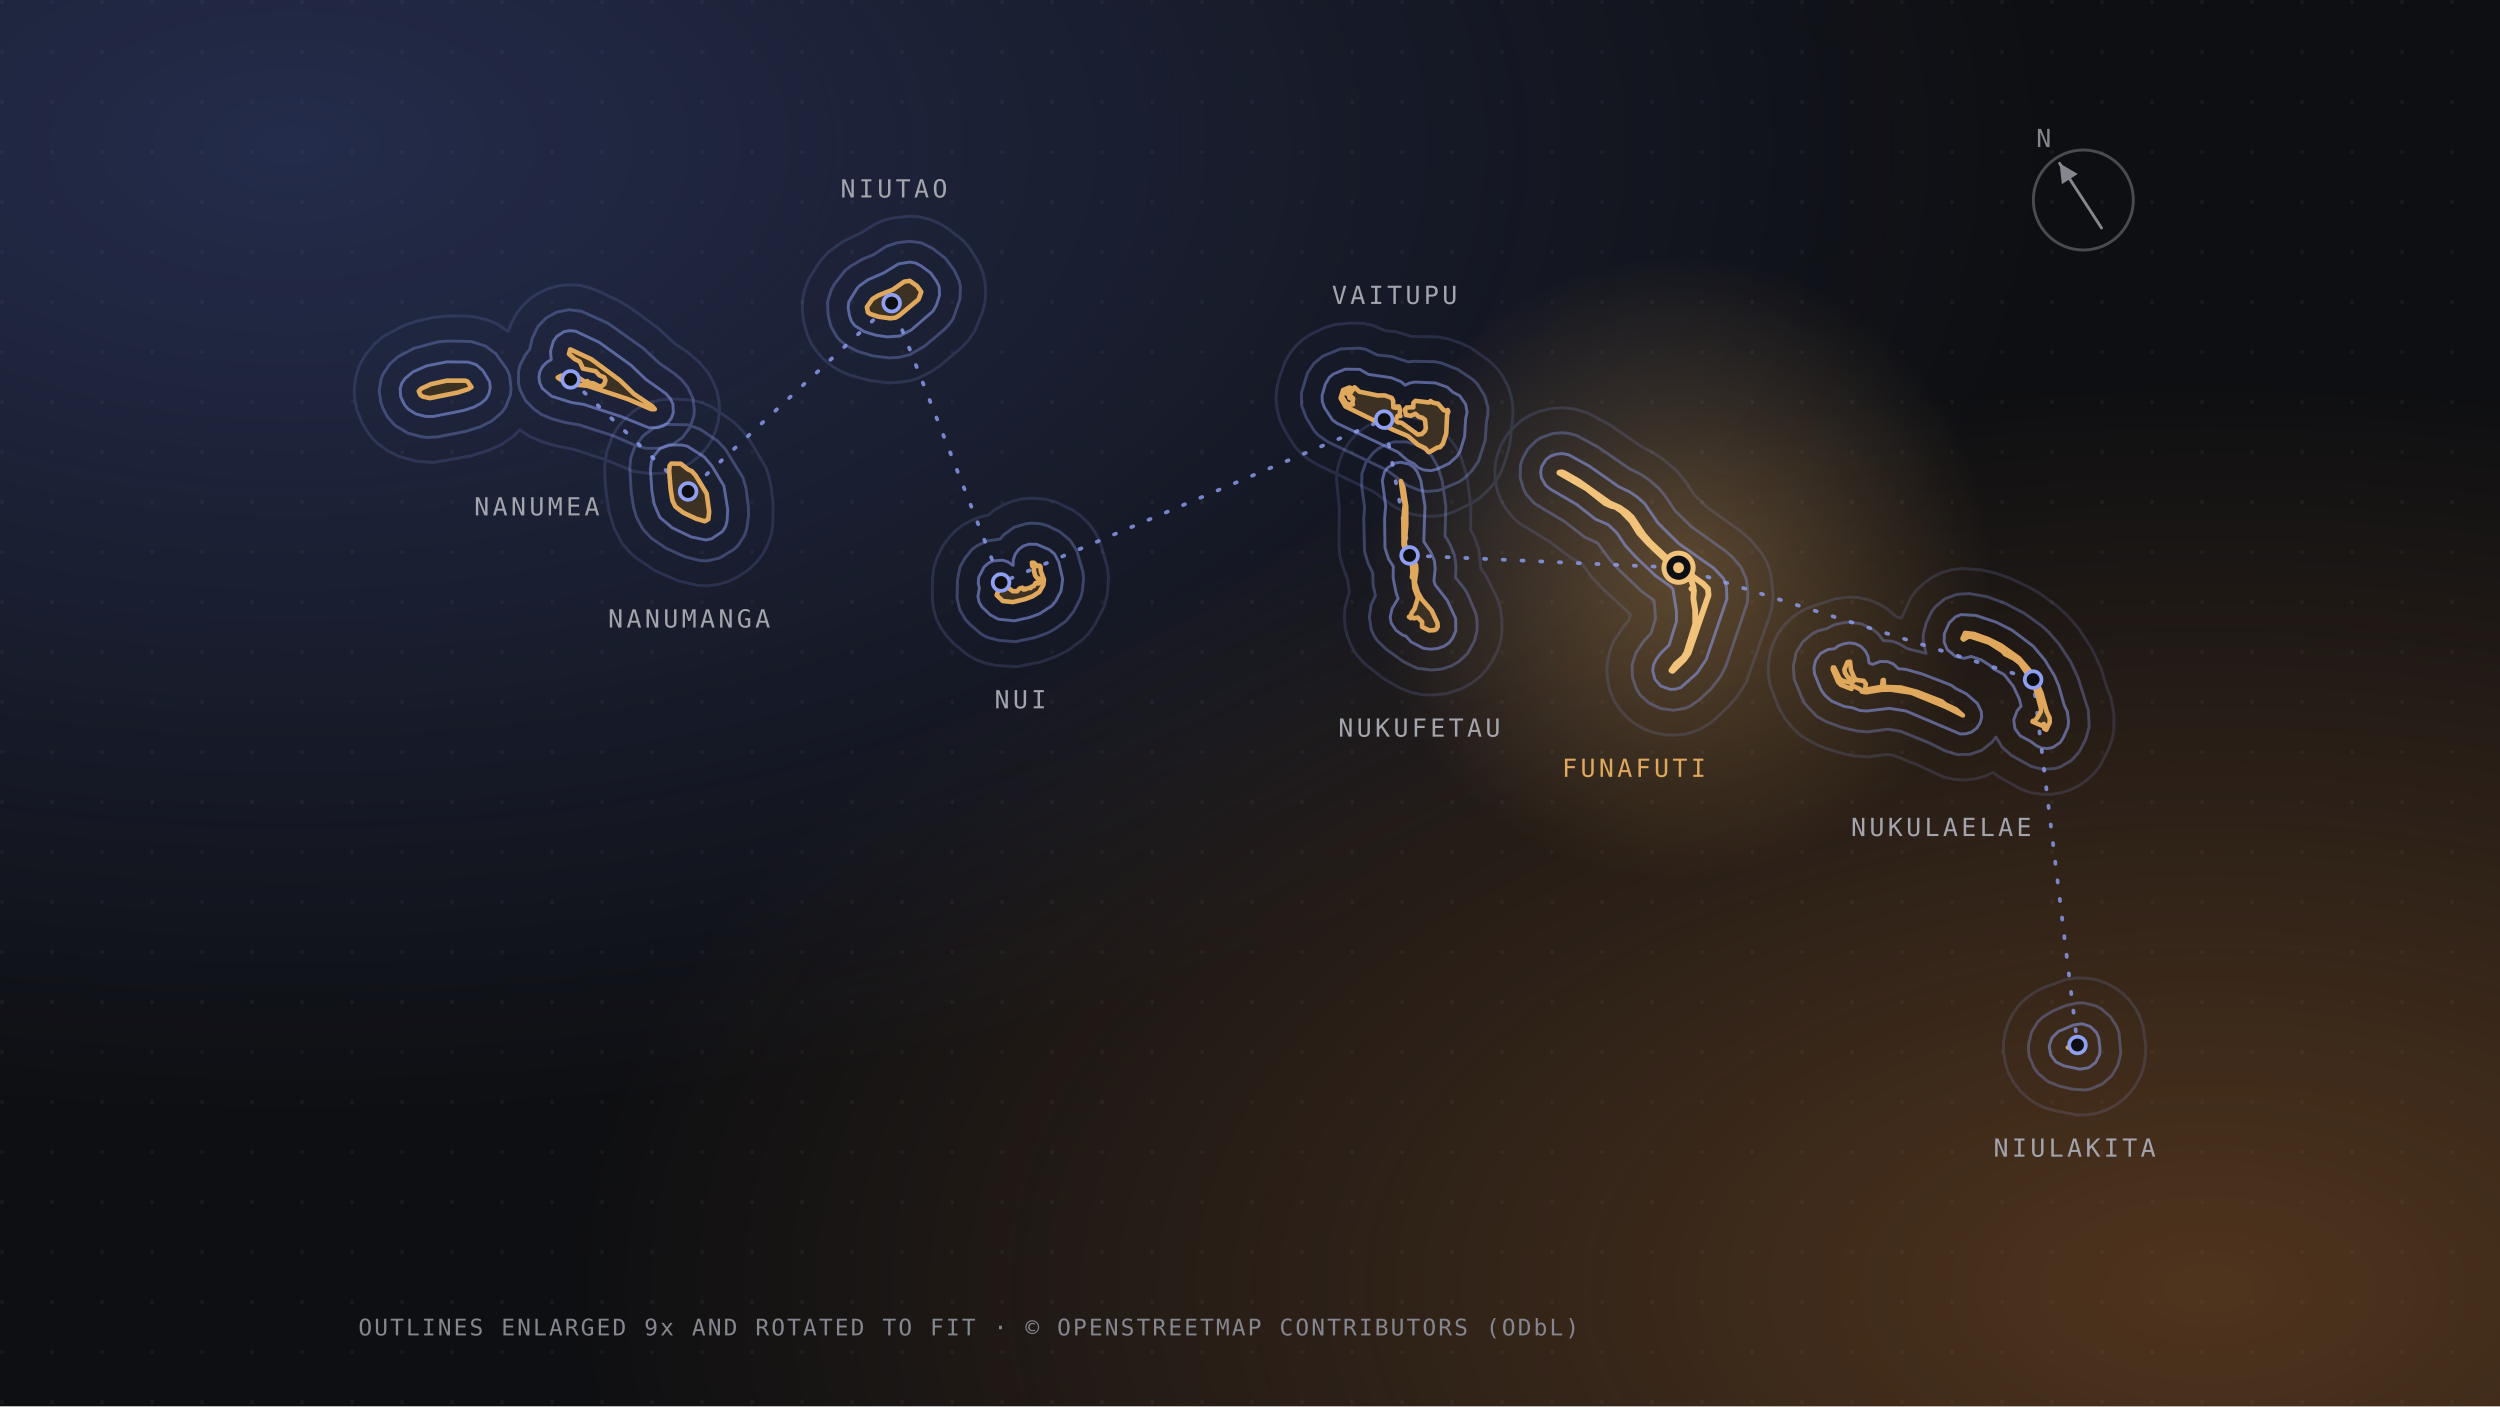
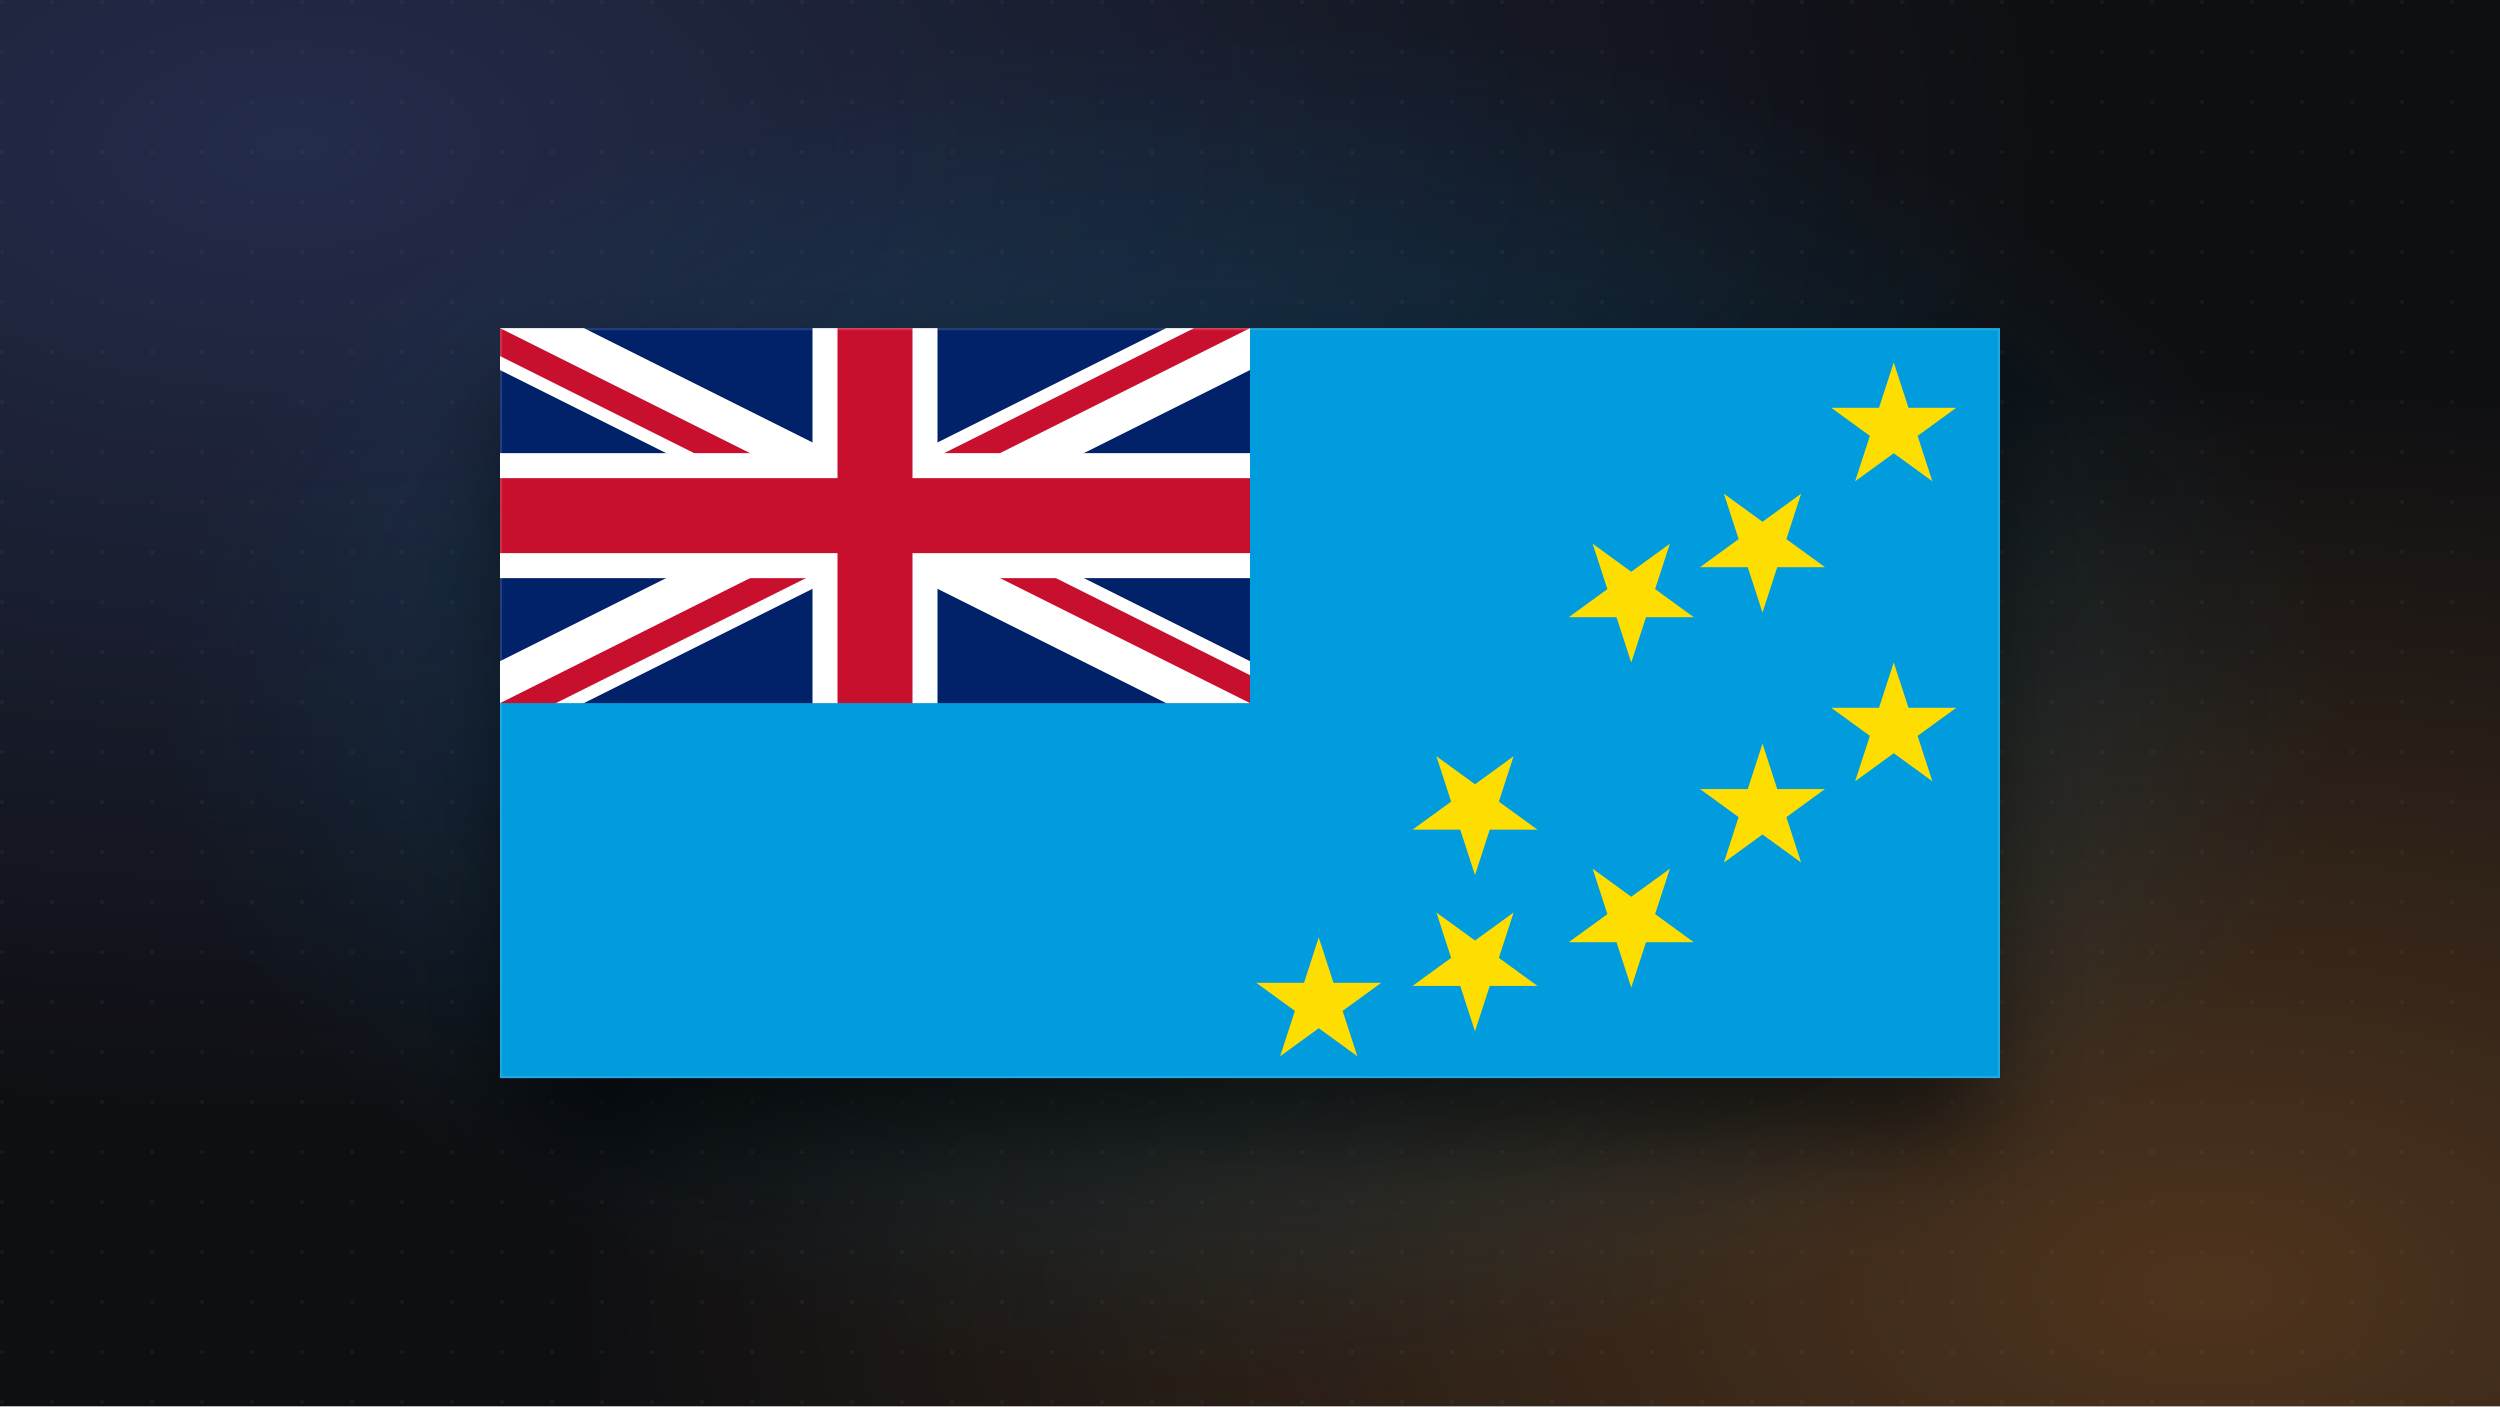
- <svg xmlns="http://www.w3.org/2000/svg" viewBox="0 0 1200 675" width="1200" height="675" role="img" aria-label="The nine islands of Tuvalu as amber outlines in a diagonal chain, each ringed by blue contour lines and strung together by a dotted line, with Funafuti, the capital, picked out in brighter amber">
+ <svg xmlns="http://www.w3.org/2000/svg" xmlns:xlink="http://www.w3.org/1999/xlink" viewBox="0 0 1200 675" width="1200" height="675" role="img" aria-label="The flag of Tuvalu: a light blue field with the Union Jack in the upper left corner and nine yellow stars on the right, one for each island">
  <defs>
    <radialGradient id="tvGlowA" cx="12%" cy="10%" r="70%">
      <stop offset="0%" stop-color="#4a5fb0" stop-opacity="0.36" />
      <stop offset="100%" stop-color="#4a5fb0" stop-opacity="0" />
    </radialGradient>
    <radialGradient id="tvGlowB" cx="88%" cy="92%" r="65%">
      <stop offset="0%" stop-color="#b06c2e" stop-opacity="0.40" />
      <stop offset="100%" stop-color="#b06c2e" stop-opacity="0" />
    </radialGradient>
-     <radialGradient id="tvHub">
-       <stop offset="0%" stop-color="#e0a85c" stop-opacity="0.34" />
-       <stop offset="100%" stop-color="#e0a85c" stop-opacity="0" />
+     <radialGradient id="tvFlagGlow">
+       <stop offset="0%" stop-color="#009cde" stop-opacity="0.26" />
+       <stop offset="100%" stop-color="#009cde" stop-opacity="0" />
    </radialGradient>
    <pattern id="tvDots" width="24" height="24" patternUnits="userSpaceOnUse">
      <circle cx="1" cy="1" r="1" fill="#f4f4f6" opacity="0.05" />
    </pattern>
+     <filter id="tvShadow" x="-20%" y="-35%" width="140%" height="170%">
+       <feGaussianBlur stdDeviation="24" />
+     </filter>
+     <path id="tvStarUp" d="m0-5.257 3.09 9.511L-5-1.625H5l-8.09 5.878z" />
+     <path id="tvStarDown" d="m0 5.257-3.09-9.511L5 1.625H-5l8.09-5.878z" />
+     <clipPath id="tvFlagClip">
+       <path d="m0 0h120v60H0z" />
+     </clipPath>
+     <clipPath id="tvCantonClip">
+       <path d="m0 0v15h62v16zm0 30v1h30V0h30z" />
+     </clipPath>
  </defs>
  <rect width="1200" height="675" fill="#0e0f12" />
  <rect width="1200" height="675" fill="url(#tvDots)" />
  <rect width="1200" height="675" fill="url(#tvGlowA)" />
  <rect width="1200" height="675" fill="url(#tvGlowB)" />
-   <circle cx="805.7" cy="272.5" r="150" fill="url(#tvHub)" />
-   <path d="M273.9 182.1L330.3 235.9L428.0 145.5L480.5 279.6L664.4 201.4L676.6 266.6L805.7 272.5L975.9 326.2L997.2 501.6" fill="none" stroke="#8fa0f4" stroke-width="1.8" stroke-linecap="round" stroke-linejoin="round" stroke-dasharray="1 8" opacity="0.8" />
-   <g fill="none" stroke="#8fa0f4" stroke-width="1.4" stroke-linejoin="round" opacity="0.55">
-     <path d="M264.6 172.6L262.2 174.1L260.3 176.1L259.1 178.5L258.7 181.2L259.1 183.9L260.3 186.4L264.8 190.2L274.3 193.2L280.1 194.1L298.0 199.9L311.4 205.3L315.7 205.3L318.3 204.5L320.6 202.9L322.3 200.6L323.2 198.0L323.0 193.9L321.8 191.4L319.7 189.0L310.0 182.1L302.9 175.3L287.6 164.3L276.3 159.0L273.5 158.7L270.7 159.2L267.2 161.5L265.6 163.8L264.2 168.7ZM231.8 177.9L228.5 175.0L224.6 173.8L214.5 173.7L204.8 175.6L198.2 178.5L194.4 181.7L192.9 183.9L192.1 186.4L192.3 190.4L194.3 194.5L196.0 196.4L199.6 198.7L204.4 199.9L208.0 199.9L222.6 197.0L227.5 195.4L231.0 193.5L233.3 191.5L234.7 189.0L235.3 186.1L235.0 183.2Z" fill-rule="evenodd" />
-     <path d="M341.6 258.6L346.8 255.1L348.3 252.7L349.0 250.0L349.3 244.5L347.5 233.3L341.6 223.5L338.0 219.3L329.8 214.1L326.9 213.6L320.9 213.6L316.9 215.2L313.4 219.4L312.6 221.8L312.2 225.5L312.9 235.6L314.0 241.9L316.7 248.3L322.6 253.3L331.7 257.7L338.8 259.2Z" fill-rule="evenodd" />
-     <path d="M424.2 131.0L416.6 134.3L412.5 137.2L411.4 138.4L407.4 144.9L407.1 147.8L407.8 151.7L408.7 154.2L410.3 156.3L414.9 159.2L420.4 160.9L426.0 161.7L431.9 161.3L437.5 158.3L447.8 149.4L449.4 146.6L451.0 141.7L450.8 137.6L449.6 135.1L446.7 131.0L441.8 127.4L439.3 126.2L436.6 125.8L431.2 126.7Z" fill-rule="evenodd" />
-     <path d="M486.3 271.4L483.8 269.7L481.3 268.9L476.8 269.2L474.4 270.3L472.3 272.2L469.7 277.3L469.6 280.2L470.1 282.2L469.4 286.4L470.0 289.0L471.3 291.3L475.3 295.1L479.1 297.2L486.8 298.0L494.1 296.4L499.0 294.6L505.0 290.7L506.7 288.6L509.3 283.7L510.1 278.0L508.2 269.8L506.2 265.9L503.6 263.8L497.7 261.3L493.9 261.2L491.2 262.1L489.0 263.7L487.3 266.0L486.4 268.6Z" fill-rule="evenodd" />
-     <path d="M652.7 177.3L645.7 177.2L640.1 179.5L638.1 181.1L636.1 184.5L634.6 189.9L634.7 192.8L635.7 195.6L639.6 201.6L641.8 203.2L671.0 217.0L675.6 221.0L678.6 222.5L680.8 224.5L683.5 225.6L687.0 225.9L689.7 225.2L695.5 222.5L699.2 219.2L700.7 217.0L703.0 209.6L703.5 201.0L704.2 197.9L703.5 194.0L700.6 189.9L697.4 188.3L694.8 185.9L689.0 183.8L679.1 183.4L676.5 183.9L674.5 184.9L672.5 183.2L667.8 181.3L656.8 179.7Z" fill-rule="evenodd" />
-     <path d="M668.7 277.4L670.1 284.4L671.1 287.3L668.2 292.1L667.3 296.2L667.7 298.9L670.0 302.5L673.2 304.8L674.9 305.4L677.3 308.1L683.3 311.2L686.5 311.6L690.0 311.3L693.3 310.1L695.6 308.5L697.2 306.4L698.8 302.8L698.7 296.9L694.7 288.2L688.9 280.8L688.3 278.8L688.9 272.9L688.5 269.1L686.8 265.1L683.4 259.9L684.0 243.0L682.0 230.7L680.3 226.5L678.6 224.3L676.3 222.7L672.3 221.9L669.6 222.3L666.1 224.5L664.5 226.7L663.5 230.6L665.1 242.8L664.6 249.2L664.8 263.0L666.5 268.3L668.8 271.9Z" fill-rule="evenodd" />
-     <path d="M771.9 251.8L776.1 255.8L780.1 261.8L785.2 267.4L794.6 276.3L802.2 281.8L803.0 282.8L804.7 293.6L804.7 298.3L801.2 309.6L797.1 313.6L794.9 316.6L793.7 319.1L793.3 322.0L794.4 326.1L797.2 329.3L801.7 330.9L804.3 330.8L806.8 330.0L814.6 323.1L819.0 316.5L828.9 287.5L828.7 281.8L827.3 277.7L822.7 272.8L805.7 260.8L795.9 251.1L789.5 241.8L785.9 238.6L782.2 236.1L777.0 233.6L762.8 223.7L753.0 218.3L749.8 217.7L747.0 218.0L744.4 218.9L742.2 220.5L740.0 223.9L739.5 226.6L739.9 229.4L741.9 232.9L744.0 234.7L756.6 242.0L765.8 249.2Z" fill-rule="evenodd" />
-     <path d="M946.2 315.1L950.9 316.7L955.2 319.4L956.9 321.1L962.0 323.8L966.4 329.4L969.3 335.6L970.1 339.0L968.2 341.2L966.6 345.6L967.2 349.8L969.7 353.2L974.6 355.8L977.6 358.0L980.1 359.1L982.9 359.3L985.5 358.7L988.9 356.4L990.4 354.1L992.6 349.1L992.9 346.2L992.3 341.6L990.8 338.4L988.2 329.2L986.1 324.3L981.6 316.9L976.0 310.2L965.8 302.5L958.3 298.7L948.4 295.4L941.3 295.0L938.6 296.1L935.6 299.0L933.3 304.2L933.2 308.2L934.7 311.8L938.5 315.0L942.8 316.0ZM880.6 311.4L877.6 311.7L873.9 313.6L871.5 317.0L870.7 320.6L871.0 323.5L874.0 330.9L875.9 333.7L879.1 336.5L885.3 339.1L889.1 339.7L892.6 341.0L896.0 341.3L906.9 340.0L914.9 341.3L940.9 352.3L943.8 352.2L946.5 351.3L948.8 349.5L950.4 347.1L951.2 344.3L951.0 341.5L949.1 337.6L943.8 333.0L938.8 330.5L936.6 328.9L922.6 323.5L914.8 321.3L911.3 321.0L908.8 318.7L906.1 317.6L902.6 317.5L898.8 318.9L897.1 318.2L896.7 315.1L895.4 312.5L893.3 310.3L890.7 309.0L887.8 308.6L885.1 309.0L882.4 310.0Z" fill-rule="evenodd" />
-     <path d="M1008.0 503.4L1007.4 498.2L1006.3 495.6L1003.3 492.7L999.4 491.4L995.3 492.0L988.0 495.1L985.0 498.1L983.6 502.1L984.3 506.3L986.8 509.7L990.6 511.6L998.4 513.2L1002.6 512.5L1005.9 510.0L1007.8 506.2Z" fill-rule="evenodd" />
+   <ellipse cx="600" cy="337" rx="520" ry="330" fill="url(#tvFlagGlow)" />
+   <rect x="246" y="186" width="708" height="360" fill="#000" opacity="0.6" filter="url(#tvShadow)" />
+   <g transform="translate(240 157.5) scale(6)" fill="#fedd00">
+     <path fill="#012169" d="m0 0h120v60H0z" />
+     <g clip-path="url(#tvFlagClip)" fill="none" stroke="#c8102e" stroke-width="6">
+       <path stroke="#fff" d="m0 0 60 30M0 30 60 0" />
+       <path stroke-width="4" clip-path="url(#tvCantonClip)" d="m0 0 60 30M0 30 60 0" />
+       <path stroke="#fff" stroke-width="10" d="m30 0v31M0 15h62" />
+       <path d="m30 0v31M0 15h62" />
+     </g>
+     <path fill="#009cde" d="m60 0h60v60H0V30h60z" />
+     <use xlink:href="#tvStarUp" x="65.5" y="54" />
+     <use xlink:href="#tvStarDown" x="78" y="38.5" />
+     <use xlink:href="#tvStarDown" x="78" y="51" />
+     <use xlink:href="#tvStarDown" x="90.5" y="21.5" />
+     <use xlink:href="#tvStarDown" x="90.5" y="47.5" />
+     <use xlink:href="#tvStarDown" x="101" y="17.5" />
+     <use xlink:href="#tvStarUp" x="101" y="38.5" />
+     <use xlink:href="#tvStarUp" x="111.5" y="8" />
+     <use xlink:href="#tvStarUp" x="111.5" y="32" />
  </g>
-   <g fill="none" stroke="#8fa0f4" stroke-width="1.4" stroke-linejoin="round" opacity="0.32">
-     <path d="M254.2 167.8L252.1 170.4L249.5 175.6L248.9 178.4L248.9 184.2L249.6 187.0L252.2 192.2L256.2 196.3L260.0 199.0L264.8 201.0L271.3 202.8L277.9 203.9L294.4 209.2L305.0 213.8L310.0 215.2L317.3 215.2L322.8 213.4L327.6 210.0L331.1 205.3L333.0 199.8L333.3 196.9L332.6 191.2L330.1 185.9L327.1 182.2L323.7 179.3L316.4 174.3L308.8 167.2L291.9 155.2L279.1 149.4L273.2 148.7L267.3 149.8L262.1 152.6L258.1 156.9L255.5 162.3ZM243.4 177.4L237.9 169.7L233.0 166.1L226.1 163.9L214.5 163.7L210.3 164.1L198.7 167.2L190.9 171.3L187.1 174.8L183.9 179.5L182.9 182.1L182.0 187.7L182.8 193.2L183.8 195.9L185.9 200.0L189.5 204.1L195.8 207.9L202.2 209.6L204.8 210.0L209.9 209.7L223.4 207.1L230.7 204.8L236.2 202.0L240.9 197.9L242.7 195.4L245.0 189.6L245.3 186.5L244.6 180.3Z" fill-rule="evenodd" />
-     <path d="M344.5 211.7L336.0 206.0L330.2 203.9L319.5 203.7L313.7 205.5L308.8 209.1L304.6 214.7L302.8 219.7L302.3 224.7L303.0 236.4L304.1 243.5L305.6 248.5L308.5 253.9L312.7 258.4L319.8 263.2L328.9 267.3L336.1 269.1L339.3 269.2L345.3 267.9L352.3 263.7L354.4 261.7L357.5 256.7L358.4 253.9L359.3 247.5L359.2 243.2L358.1 234.4L356.6 229.3L348.1 215.5Z" fill-rule="evenodd" />
-     <path d="M419.4 122.2L414.3 124.3L408.4 127.7L405.6 129.9L400.5 136.4L399.0 139.1L397.2 145.1L397.5 151.4L398.8 156.5L401.5 161.4L403.3 163.5L406.6 166.1L411.8 168.7L418.9 170.8L426.8 171.8L431.6 171.5L436.8 170.2L444.0 166.0L453.2 158.2L455.5 155.8L457.5 153.0L460.8 143.5L461.0 137.6L460.4 134.8L457.9 129.5L453.8 124.0L447.6 119.2L442.3 116.6L436.5 115.8L430.8 116.5L425.5 118.2Z" fill-rule="evenodd" />
-     <path d="M459.6 278.3L459.4 287.2L460.7 292.7L463.5 297.5L465.5 299.6L470.9 304.3L473.6 305.8L479.4 307.4L487.5 308.0L496.5 306.1L502.7 303.9L506.2 302.0L511.7 298.1L515.3 293.6L518.7 287.0L519.6 283.5L520.1 277.7L519.8 274.5L516.9 264.5L513.7 259.4L508.7 255.2L502.7 252.3L499.5 251.4L495.3 251.1L492.4 251.4L486.8 253.1L481.9 256.6L480.0 258.8L474.1 259.6L468.9 262.0L466.6 263.7L463.0 268.2L460.8 272.2Z" fill-rule="evenodd" />
-     <path d="M652.7 167.1L643.4 167.5L635.0 170.9L630.7 174.4L627.6 179.0L624.7 188.5L624.8 194.7L627.0 200.5L630.9 206.9L632.8 208.9L637.4 212.1L665.6 225.6L675.5 233.0L681.2 235.3L684.9 235.9L690.7 235.4L700.5 231.2L702.8 229.6L706.5 226.0L709.7 221.3L712.9 211.4L713.5 202.7L714.2 198.5L714.2 195.6L712.7 190.1L709.2 184.4L707.0 182.2L699.7 177.3L691.7 174.2L688.6 173.6L678.8 173.4L675.8 173.7L668.0 171.1L661.1 170.4L655.6 167.7Z" fill-rule="evenodd" />
-     <path d="M655.0 243.4L654.6 249.2L655.0 264.7L656.7 270.5L658.9 274.9L659.1 280.9L660.2 285.9L658.1 290.4L657.3 296.3L658.2 302.1L659.4 304.9L661.0 307.4L665.3 311.6L673.8 317.7L680.3 320.8L687.0 321.6L691.9 321.2L696.7 319.6L700.2 317.6L704.4 313.7L707.8 307.6L709.0 302.5L709.0 298.1L708.4 294.5L704.4 285.0L703.1 282.8L698.6 277.2L698.9 272.2L698.2 266.6L695.9 261.0L693.6 257.2L694.0 243.0L692.3 231.0L690.2 224.2L687.4 219.1L685.4 217.0L680.6 213.7L675.1 212.1L669.3 212.1L666.5 212.8L661.3 215.5L659.1 217.4L655.6 222.0L653.7 227.5L653.6 233.3Z" fill-rule="evenodd" />
-     <path d="M766.9 260.7L772.7 268.6L777.3 273.7L787.7 283.6L793.8 288.1L794.0 288.7L794.7 296.8L792.5 304.0L789.0 307.7L785.3 313.3L783.4 319.1L783.6 325.2L785.6 330.9L787.2 333.5L791.7 337.6L797.2 340.1L803.3 340.9L808.8 340.0L811.4 338.9L815.9 335.7L821.5 330.4L826.1 324.4L828.4 319.7L838.7 289.4L839.0 284.1L838.2 277.9L835.6 272.1L831.4 267.2L828.5 264.7L812.1 253.0L803.9 245.0L799.1 237.8L796.3 234.5L791.5 230.3L787.8 227.8L782.0 224.9L767.1 214.6L756.7 209.0L753.4 208.1L749.9 207.7L745.4 208.1L739.9 210.0L737.4 211.5L733.3 215.6L730.6 220.7L729.8 223.5L729.7 229.3L731.3 234.8L732.7 237.4L736.6 241.7L750.9 250.3L760.6 257.8Z" fill-rule="evenodd" />
-     <path d="M876.9 301.7L872.4 302.9L869.8 304.3L865.3 308.1L862.2 313.1L860.8 319.7L861.2 325.9L864.8 334.8L866.5 338.0L872.0 343.8L876.4 346.3L884.2 349.2L891.5 350.9L896.2 351.3L906.3 350.0L912.2 351.0L926.1 356.6L933.7 360.4L939.5 362.2L945.6 362.1L951.3 360.1L956.1 356.3L958.1 353.8L961.0 358.6L965.5 362.6L975.0 367.9L980.6 369.3L986.4 368.9L989.2 368.0L994.2 365.1L998.1 360.8L1001.2 354.7L1002.8 348.8L1002.4 340.9L997.4 325.2L994.0 317.8L988.4 309.2L983.6 303.7L980.3 300.6L971.7 294.4L962.7 289.7L953.8 286.4L945.2 284.9L939.2 285.3L933.6 287.4L928.9 291.3L927.1 293.7L924.6 299.0L923.2 304.4L923.1 307.2L924.5 313.6L915.7 311.4L911.2 308.8L908.2 307.8L904.0 307.5L901.6 304.3L899.2 302.3L893.7 299.5L887.5 298.6L884.4 299.0L880.2 300.0Z" fill-rule="evenodd" />
-     <path d="M1018.0 505.5L1017.1 495.7L1016.1 492.9L1013.0 488.0L1008.6 484.2L1005.9 482.8L1000.2 481.4L997.3 481.4L991.6 482.7L985.5 485.2L980.4 488.3L978.2 490.4L975.1 495.5L973.7 501.3L973.7 504.3L974.1 507.3L976.5 512.8L978.3 515.2L982.9 519.1L988.4 521.3L994.8 522.8L1000.7 523.2L1003.7 522.7L1009.1 520.3L1013.6 516.4L1016.6 511.3Z" fill-rule="evenodd" />
-   </g>
-   <g fill="none" stroke="#8fa0f4" stroke-width="1.4" stroke-linejoin="round" opacity="0.16">
-     <path d="M249.5 206.3L254.2 209.5L260.6 212.2L267.7 214.2L275.4 215.7L290.2 220.5L304.2 226.3L312.7 227.4L319.2 227.0L323.8 225.9L328.2 224.1L332.3 221.7L336.0 218.6L339.1 215.0L341.7 211.0L343.6 206.6L344.8 202.0L345.3 197.3L345.1 192.5L344.1 187.8L342.4 183.4L340.1 179.2L335.9 174.1L330.5 169.4L324.0 165.0L315.9 157.5L302.1 147.4L297.0 144.4L286.9 139.6L282.4 137.9L277.7 136.9L272.8 136.7L268.0 137.2L263.3 138.5L258.9 140.5L254.8 143.1L251.2 146.4L248.2 150.2L245.7 154.4L243.9 159.1L238.4 155.4L233.7 153.5L227.9 152.1L223.3 151.7L214.6 151.7L207.7 152.4L199.9 154.2L193.5 156.4L183.8 161.6L179.5 165.4L175.5 170.2L173.1 174.2L171.4 178.5L170.4 183.0L170.0 187.6L170.3 192.1L171.3 196.7L173.7 202.7L175.9 206.6L178.5 210.1L181.7 213.2L186.5 216.6L191.3 219.0L199.7 221.4L208.1 222.0L225.7 218.9L234.4 216.2L240.8 213.3L246.6 209.3Z" fill-rule="evenodd" />
-     <path d="M352.2 202.6L341.9 195.5L337.3 193.4L332.4 192.1L322.7 191.5L317.8 191.8L312.9 192.9L308.3 194.8L304.1 197.4L300.3 200.6L297.1 204.3L294.0 209.1L291.1 217.2L290.3 223.9L290.3 228.5L291.0 237.3L292.3 245.5L294.8 253.6L298.6 260.7L301.8 264.6L305.5 267.9L314.5 274.0L325.6 278.8L334.8 281.0L339.8 281.2L344.9 280.5L349.8 279.0L354.3 276.8L360.0 272.9L363.4 269.6L366.3 265.7L368.5 261.4L370.1 256.9L370.9 252.1L371.1 241.6L370.0 232.8L369.1 228.6L367.7 224.5L360.3 212.0L357.1 207.6Z" fill-rule="evenodd" />
-     <path d="M413.6 111.6L404.6 115.9L397.3 121.3L393.4 125.7L388.2 133.9L386.3 138.7L385.3 143.7L385.1 148.8L385.7 153.9L387.5 160.7L389.4 164.9L392.0 168.7L395.0 172.1L399.6 175.9L403.7 178.3L408.0 180.1L417.2 182.6L426.5 183.8L432.7 183.4L437.0 182.7L441.3 181.3L447.2 178.3L451.7 175.1L460.9 167.4L464.8 163.4L467.9 158.9L471.4 150.3L472.7 145.6L473.1 140.9L472.9 136.1L471.9 131.4L470.2 126.9L466.0 119.9L462.4 115.5L454.5 109.4L450.3 106.9L445.9 105.2L441.2 104.1L436.4 103.8L428.9 104.6L424.4 105.7L420.1 107.5Z" fill-rule="evenodd" />
-     <path d="M447.6 277.7L447.5 288.1L448.2 292.7L449.5 297.1L451.5 301.2L454.2 305.0L457.3 308.4L464.3 314.3L468.6 316.7L473.3 318.4L478.1 319.4L488.2 320.0L499.3 317.8L507.1 315.0L512.9 312.0L519.8 306.9L523.0 303.5L525.7 299.6L530.1 290.9L531.5 285.2L532.1 277.4L531.5 272.1L528.0 259.9L525.7 255.5L522.7 251.4L519.2 248.0L514.8 244.8L506.8 241.0L501.6 239.6L495.4 239.1L490.6 239.5L485.9 240.6L481.4 242.4L477.2 244.9L474.3 247.3L470.9 248.0L466.5 249.7L462.3 251.9L458.6 254.8L455.4 258.2L452.6 262.0L449.7 267.9L448.2 272.7Z" fill-rule="evenodd" />
-     <path d="M647.8 155.1L640.7 155.8L635.8 157.3L628.8 160.6L625.1 163.2L621.8 166.3L619.0 169.9L616.8 173.8L613.9 181.9L612.8 186.8L612.5 191.9L613.1 197.0L614.4 201.9L616.6 206.5L621.5 214.3L624.6 217.7L628.2 220.6L632.1 222.9L659.1 235.9L669.2 243.2L673.6 245.5L678.4 247.0L684.0 247.8L688.8 247.8L693.5 247.1L698.0 245.6L706.4 241.6L710.3 239.0L715.3 234.2L718.2 230.6L720.5 226.6L722.2 222.2L724.7 213.5L726.2 199.1L726.1 194.4L725.3 189.8L723.8 185.4L721.3 180.6L718.3 176.5L714.6 173.0L705.7 166.8L700.9 164.6L694.8 162.6L689.9 161.7L677.6 161.5L670.0 159.2L665.1 158.8L659.0 156.2L654.4 155.2Z" fill-rule="evenodd" />
-     <path d="M642.9 244.0L642.7 261.8L643.1 266.7L644.4 271.5L646.8 277.9L647.7 284.3L645.6 291.5L645.3 296.4L645.7 301.2L646.9 306.0L648.8 310.4L651.4 314.6L654.6 318.2L664.2 325.8L671.7 330.1L676.8 332.2L682.1 333.4L687.6 333.6L694.1 333.0L702.0 330.4L707.0 327.5L710.7 324.5L713.8 321.0L716.4 317.1L719.0 312.0L720.3 307.8L720.9 303.6L720.9 297.5L720.1 291.6L718.1 285.9L713.2 276.2L710.8 273.0L709.8 263.7L708.0 258.5L705.9 254.3L706.0 243.0L704.2 229.1L701.5 220.0L699.5 215.7L696.8 211.7L693.6 208.2L689.9 205.3L685.8 202.9L681.4 201.2L676.8 200.2L672.0 199.9L667.3 200.3L662.7 201.4L658.3 203.3L654.3 205.8L650.6 208.8L647.5 212.4L645.0 216.4L643.1 220.8L641.9 225.4L641.5 230.1Z" fill-rule="evenodd" />
-     <path d="M759.3 270.5L763.8 276.7L768.4 281.7L782.6 294.9L781.8 297.9L779.2 300.8L774.5 308.0L772.7 312.6L771.6 317.4L771.3 322.4L771.8 327.3L773.0 332.1L775.0 336.7L777.8 340.8L781.1 344.5L785.0 347.6L789.3 350.0L794.0 351.7L799.0 352.7L803.6 352.9L808.1 352.5L812.6 351.4L816.8 349.6L820.7 347.2L824.2 344.3L829.8 339.0L833.8 334.3L838.1 327.6L849.4 295.8L850.5 291.6L851.0 287.3L850.9 283.0L849.8 274.8L848.1 270.0L845.6 265.5L840.2 259.1L835.4 254.9L819.7 243.7L813.4 237.7L809.1 231.2L804.6 225.8L798.2 220.4L794.5 217.9L787.9 214.4L773.0 204.1L762.2 198.3L755.7 196.3L750.1 195.7L743.4 196.3L738.8 197.5L734.4 199.3L730.4 201.8L726.8 204.8L723.6 208.4L721.1 212.4L719.2 216.8L718.0 221.3L717.5 226.1L717.8 230.8L718.7 235.4L720.4 239.9L722.7 244.0L725.6 247.7L729.0 251.0L744.1 260.2L754.4 268.0Z" fill-rule="evenodd" />
-     <path d="M910.3 296.1L906.3 292.6L902.0 289.9L897.2 288.0L892.3 286.9L887.2 286.6L880.9 287.4L867.8 291.8L863.5 294.0L859.6 296.9L856.2 300.3L853.4 304.2L851.2 308.5L849.7 313.1L848.8 318.7L848.8 323.8L849.6 328.7L853.7 339.5L856.6 344.7L860.3 349.2L864.7 353.3L871.9 357.4L876.9 359.4L885.0 361.8L890.0 362.8L896.4 363.3L905.8 362.1L909.0 362.6L921.2 367.5L933.0 373.0L937.8 374.1L942.8 374.4L947.8 373.9L952.6 372.6L956.6 370.8L959.2 372.7L970.4 379.0L974.9 380.5L979.6 381.2L984.4 381.3L989.0 380.6L993.6 379.2L997.8 377.1L1001.7 374.4L1005.2 371.2L1008.1 367.4L1012.1 359.7L1013.8 355.0L1014.7 350.0L1014.7 342.8L1013.2 334.7L1011.5 330.6L1008.4 320.5L1004.1 311.4L997.5 301.4L992.7 295.8L987.4 290.9L978.7 284.6L974.1 281.9L964.7 277.5L957.8 275.1L950.8 273.5L941.6 272.9L936.7 273.5L932.0 274.9L927.5 277.1L923.5 279.9L919.9 283.3L917.0 287.3L912.7 296.7Z" fill-rule="evenodd" />
-     <path d="M1029.9 501.4L1028.7 492.8L1027.2 488.3L1025.0 484.0L1022.1 480.1L1018.7 476.7L1014.8 473.9L1010.5 471.7L1006.0 470.2L1001.2 469.5L996.4 469.4L991.7 470.2L981.0 474.0L976.6 476.2L972.6 479.1L969.1 482.5L966.2 486.5L964.0 490.9L962.5 495.5L961.7 500.4L961.7 505.3L962.5 510.1L964.0 514.8L966.3 519.2L969.2 523.1L972.7 526.5L976.7 529.4L981.1 531.6L985.8 533.0L997.0 535.2L1001.8 535.1L1006.6 534.3L1011.2 532.7L1015.5 530.5L1019.4 527.6L1022.8 524.1L1025.6 520.1L1027.8 515.8L1029.2 511.1L1029.9 506.3Z" fill-rule="evenodd" />
-   </g>
-   <g id="nanumea">
-     <path d="M297.6 182.6L283.8 172.4L273.7 167.7L273.1 169.9L275.8 172.3L278.3 173.6L279.8 176.9L285.9 178.2L287.8 180.2L290.0 181.1L290.6 182.5L290.0 184.4L288.5 185.5L287.4 185.3L284.8 184.0L282.6 183.7L281.9 182.9L281.9 183.4L281.0 183.4L278.2 181.6L276.8 181.8L276.3 181.2L275.9 181.6L275.0 181.6L273.4 180.0L271.1 180.9L269.4 180.3L267.7 181.2L269.2 182.3L271.4 183.2L275.8 184.0L277.0 184.7L282.0 185.2L301.2 191.5L312.6 196.4L314.3 196.4L313.1 195.0L304.3 189.1ZM226.3 185.8L224.4 183.1L223.2 182.7L214.5 182.7L206.8 184.4L202.1 186.6L201.0 187.8L201.8 189.6L203.0 190.4L206.3 191.1L219.8 188.4L224.7 186.8Z" fill="#0e0f12" />
-     <path d="M297.6 182.6L283.8 172.4L273.7 167.7L273.1 169.9L275.8 172.3L278.3 173.6L279.8 176.9L285.9 178.2L287.8 180.2L290.0 181.1L290.6 182.5L290.0 184.4L288.5 185.5L287.4 185.3L284.8 184.0L282.6 183.7L281.9 182.9L281.9 183.4L281.0 183.4L278.2 181.6L276.8 181.8L276.3 181.2L275.9 181.6L275.0 181.6L273.4 180.0L271.1 180.9L269.4 180.3L267.7 181.2L269.2 182.3L271.4 183.2L275.8 184.0L277.0 184.7L282.0 185.2L301.2 191.5L312.6 196.4L314.3 196.4L313.1 195.0L304.3 189.1ZM226.3 185.8L224.4 183.1L223.2 182.7L214.5 182.7L206.8 184.4L202.1 186.6L201.0 187.8L201.8 189.6L203.0 190.4L206.3 191.1L219.8 188.4L224.7 186.8Z" fill="#e0a85c" fill-opacity="0.22" stroke="#e0a85c" stroke-width="2.2" stroke-linejoin="round" />
-   </g>
-   <g id="nanumanga">
-     <path d="M340.0 249.2L340.4 245.7L339.2 236.9L333.9 228.2L332.1 226.2L330.2 225.3L326.8 222.6L322.2 222.5L321.4 223.6L321.2 226.1L321.9 234.9L322.8 240.4L324.2 243.2L328.0 246.1L334.2 249.0L338.3 250.2Z" fill="#0e0f12" />
-     <path d="M340.0 249.2L340.4 245.7L339.2 236.9L333.9 228.2L332.1 226.2L330.2 225.3L326.8 222.6L322.2 222.5L321.4 223.6L321.2 226.1L321.9 234.9L322.8 240.4L324.2 243.2L328.0 246.1L334.2 249.0L338.3 250.2Z" fill="#e0a85c" fill-opacity="0.22" stroke="#e0a85c" stroke-width="2.2" stroke-linejoin="round" />
-   </g>
-   <g id="niutao">
-     <path d="M428.6 139.0L421.4 141.9L418.7 143.6L416.1 147.4L416.6 149.9L417.7 150.7L421.6 152.0L427.3 152.8L429.8 152.5L431.7 151.4L440.9 143.7L442.2 140.1L440.2 137.3L436.7 134.8L434.0 135.2Z" fill="#0e0f12" />
-     <path d="M428.6 139.0L421.4 141.9L418.7 143.6L416.1 147.4L416.6 149.9L417.7 150.7L421.6 152.0L427.3 152.8L429.8 152.5L431.7 151.4L440.9 143.7L442.2 140.1L440.2 137.3L436.7 134.8L434.0 135.2Z" fill="#e0a85c" fill-opacity="0.22" stroke="#e0a85c" stroke-width="2.2" stroke-linejoin="round" />
-   </g>
-   <g id="nui">
-     <path d="M482.4 280.3L482.4 279.6L479.8 277.8L479.3 277.9L478.5 279.2L479.5 282.7L478.4 285.7L481.4 288.5L486.2 289.0L492.0 287.6L495.7 286.2L498.9 284.1L500.8 280.8L501.1 278.2L499.6 274.2L499.4 271.9L499.0 271.5L498.1 271.7L496.2 270.1L495.3 270.1L495.5 271.7L496.5 271.8L496.2 273.8L496.9 276.3L497.9 277.6L499.0 277.8L499.2 278.5L498.6 278.7L499.3 279.5L498.4 280.1L497.1 279.8L496.2 281.3L495.0 281.7L494.7 282.3L493.8 282.2L492.1 282.9L491.9 282.5L491.3 283.0L490.7 282.1L489.4 282.5L488.2 283.8L486.2 283.8L484.1 282.3L483.5 281.1L483.7 280.1L483.0 279.7Z" fill="#0e0f12" />
-     <path d="M482.4 280.3L482.4 279.6L479.8 277.8L479.3 277.9L478.5 279.2L479.5 282.7L478.4 285.7L481.4 288.5L486.2 289.0L492.0 287.6L495.7 286.2L498.9 284.1L500.8 280.8L501.1 278.2L499.6 274.2L499.4 271.9L499.0 271.5L498.1 271.7L496.2 270.1L495.3 270.1L495.5 271.7L496.5 271.8L496.2 273.8L496.9 276.3L497.9 277.6L499.0 277.8L499.2 278.5L498.6 278.7L499.3 279.5L498.4 280.1L497.1 279.8L496.2 281.3L495.0 281.7L494.7 282.3L493.8 282.2L492.1 282.9L491.9 282.5L491.3 283.0L490.7 282.1L489.4 282.5L488.2 283.8L486.2 283.8L484.1 282.3L483.5 281.1L483.7 280.1L483.0 279.7Z" fill="#e0a85c" fill-opacity="0.22" stroke="#e0a85c" stroke-width="2.2" stroke-linejoin="round" />
-   </g>
-   <g id="vaitupu">
-     <path d="M647.7 186.0L644.7 187.2L643.5 191.1L645.8 195.1L668.7 206.3L675.8 209.3L680.5 213.4L684.2 215.2L685.6 216.9L686.3 216.9L689.9 214.8L691.1 214.7L692.6 213.0L694.2 208.1L694.6 199.2L695.2 197.5L694.9 196.8L694.1 197.2L693.0 196.9L690.3 193.8L687.9 193.3L686.6 192.5L686.0 193.2L679.4 192.4L678.4 193.4L678.4 195.5L675.2 195.6L674.4 196.5L674.8 199.1L677.1 199.6L679.4 198.6L681.1 200.1L682.7 200.5L684.0 201.5L684.4 205.5L684.0 206.8L682.5 208.3L680.6 208.6L672.7 202.9L670.9 202.7L670.3 202.2L670.1 201.3L670.8 199.7L672.2 199.7L671.8 198.7L672.1 197.0L671.5 195.1L671.2 195.8L670.6 195.1L670.4 195.8L668.8 195.5L668.7 192.3L668.0 191.0L664.7 189.8L661.2 189.8L652.5 188.0L650.2 185.9L648.3 188.5L647.6 190.4L647.8 191.1L648.8 190.6L649.5 191.3L649.1 193.4L649.4 194.1L647.7 194.2L646.0 193.4L644.2 190.4L644.5 188.4L645.1 187.7L645.7 187.5L646.1 188.8L646.8 189.1L648.1 187.8L648.5 186.3Z" fill="#0e0f12" />
-     <path d="M647.7 186.0L644.7 187.2L643.5 191.1L645.8 195.1L668.7 206.3L675.8 209.3L680.5 213.4L684.2 215.2L685.6 216.9L686.3 216.9L689.9 214.8L691.1 214.7L692.6 213.0L694.2 208.1L694.6 199.2L695.2 197.5L694.9 196.8L694.1 197.2L693.0 196.9L690.3 193.8L687.9 193.3L686.6 192.5L686.0 193.2L679.4 192.4L678.4 193.4L678.4 195.5L675.2 195.6L674.4 196.5L674.8 199.1L677.1 199.6L679.4 198.6L681.1 200.1L682.7 200.5L684.0 201.5L684.4 205.5L684.0 206.8L682.5 208.3L680.6 208.6L672.7 202.9L670.9 202.7L670.3 202.2L670.1 201.3L670.8 199.7L672.2 199.7L671.8 198.7L672.1 197.0L671.5 195.1L671.2 195.8L670.6 195.1L670.4 195.8L668.8 195.5L668.7 192.3L668.0 191.0L664.7 189.8L661.2 189.8L652.5 188.0L650.2 185.9L648.3 188.5L647.6 190.4L647.8 191.1L648.8 190.6L649.5 191.3L649.1 193.4L649.4 194.1L647.7 194.2L646.0 193.4L644.2 190.4L644.5 188.4L645.1 187.7L645.7 187.5L646.1 188.8L646.8 189.1L648.1 187.8L648.5 186.3Z" fill="#e0a85c" fill-opacity="0.22" stroke="#e0a85c" stroke-width="2.2" stroke-linejoin="round" />
-   </g>
-   <g id="nukufetau">
-     <path d="M679.1 279.6L679.9 273.6L679.7 271.3L678.6 268.9L675.0 263.6L674.3 260.8L675.0 252.2L675.0 243.0L673.6 233.8L672.4 230.9L673.6 239.7L674.3 241.8L673.6 249.1L673.7 261.5L674.6 264.3L677.6 269.0L678.0 274.7L677.7 277.1L678.5 277.5L678.9 282.4L680.6 286.9L679.0 292.2L677.6 294.2L677.2 295.5L676.3 296.1L677.2 296.7L677.9 296.3L678.7 296.8L680.5 296.4L682.6 298.5L682.6 300.9L686.0 302.6L688.4 302.5L689.4 302.0L690.1 300.8L690.0 299.1L687.2 293.1L682.5 287.7L680.6 284.4Z" fill="#0e0f12" />
-     <path d="M679.1 279.6L679.9 273.6L679.7 271.3L678.6 268.9L675.0 263.6L674.3 260.8L675.0 252.2L675.0 243.0L673.6 233.8L672.4 230.9L673.6 239.7L674.3 241.8L673.6 249.1L673.7 261.5L674.6 264.3L677.6 269.0L678.0 274.7L677.7 277.1L678.5 277.5L678.9 282.4L680.6 286.9L679.0 292.2L677.6 294.2L677.2 295.5L676.3 296.1L677.2 296.7L677.9 296.3L678.7 296.8L680.5 296.4L682.6 298.5L682.6 300.9L686.0 302.6L688.4 302.5L689.4 302.0L690.1 300.8L690.0 299.1L687.2 293.1L682.5 287.7L680.6 284.4Z" fill="#e0a85c" fill-opacity="0.22" stroke="#e0a85c" stroke-width="2.2" stroke-linejoin="round" />
-   </g>
-   <g id="funafuti">
-     <path d="M772.5 241.5L757.6 231.0L750.8 227.1L749.7 226.7L748.5 226.9L761.7 234.5L770.5 241.5L773.6 242.9L775.3 243.2L778.6 245.4L783.2 250.2L786.7 255.8L791.4 260.9L800.7 269.7L808.6 275.3L810.1 277.4L811.8 278.5L812.9 281.8L812.7 282.4L811.9 282.6L812.8 282.7L813.1 283.3L812.8 287.2L813.7 292.9L813.7 299.6L809.5 313.2L808.2 315.5L804.4 318.8L802.3 321.8L802.8 322.0L808.3 316.6L810.5 313.5L820.1 285.7L819.8 282.6L817.5 280.2L800.0 267.8L792.1 260.4L788.8 256.6L783.3 248.3L780.9 246.1L777.2 243.6Z" fill="#0e0f12" />
-     <path d="M772.5 241.5L757.6 231.0L750.8 227.1L749.7 226.7L748.5 226.9L761.7 234.5L770.5 241.5L773.6 242.9L775.3 243.2L778.6 245.4L783.2 250.2L786.7 255.8L791.4 260.9L800.7 269.7L808.6 275.3L810.1 277.4L811.8 278.5L812.9 281.8L812.7 282.4L811.9 282.6L812.8 282.7L813.1 283.3L812.8 287.2L813.7 292.9L813.7 299.6L809.5 313.2L808.2 315.5L804.4 318.8L802.3 321.8L802.8 322.0L808.3 316.6L810.5 313.5L820.1 285.7L819.8 282.6L817.5 280.2L800.0 267.8L792.1 260.4L788.8 256.6L783.3 248.3L780.9 246.1L777.2 243.6Z" fill="#e0a85c" fill-opacity="0.34" stroke="#f0c27a" stroke-width="2.8" stroke-linejoin="round" />
-   </g>
-   <g id="nukulaelae">
-     <path d="M982.4 341.6L979.9 332.7L977.8 327.8L974.0 321.6L969.2 316.0L960.5 309.8L954.4 306.8L947.5 304.3L943.2 303.8L942.0 306.5L942.5 307.0L944.8 305.6L946.3 305.7L954.8 308.5L961.1 312.5L962.4 314.0L966.8 316.2L969.6 318.4L974.0 324.7L976.0 328.2L977.8 332.9L979.6 339.9L979.6 341.5L978.1 344.2L976.5 346.3L975.8 346.0L975.6 346.4L980.1 348.3L981.0 347.5L981.4 348.1L981.2 349.7L982.2 350.3L983.9 346.7L983.8 344.5ZM888.6 327.7L884.5 326.8L883.0 325.7L880.4 320.4L879.8 320.4L879.7 321.3L882.3 327.4L883.6 328.7L888.7 330.7L888.9 329.0L893.2 331.0L893.7 332.0L895.8 332.3L903.2 331.1L907.5 331.0L917.4 332.5L934.0 339.3L942.2 343.4L938.9 340.5L934.0 338.2L932.1 336.7L920.3 332.1L912.4 330.0L904.3 329.7L904.2 326.4L903.7 326.5L903.4 329.6L895.2 331.1L895.6 328.3L894.6 326.8L891.2 326.4L890.1 325.4L888.5 321.8L888.0 317.6L886.8 317.8L885.3 321.3L885.5 322.7L886.7 324.7L889.6 327.1Z" fill="#0e0f12" />
-     <path d="M982.4 341.6L979.9 332.7L977.8 327.8L974.0 321.6L969.2 316.0L960.5 309.8L954.4 306.8L947.5 304.3L943.2 303.8L942.0 306.5L942.5 307.0L944.8 305.6L946.3 305.7L954.8 308.5L961.1 312.5L962.4 314.0L966.8 316.2L969.6 318.4L974.0 324.7L976.0 328.2L977.8 332.9L979.6 339.9L979.6 341.5L978.1 344.2L976.5 346.3L975.8 346.0L975.6 346.4L980.1 348.3L981.0 347.5L981.4 348.1L981.2 349.7L982.2 350.3L983.9 346.7L983.8 344.5ZM888.6 327.7L884.5 326.8L883.0 325.7L880.4 320.4L879.8 320.4L879.7 321.3L882.3 327.4L883.6 328.7L888.7 330.7L888.9 329.0L893.2 331.0L893.7 332.0L895.8 332.3L903.2 331.1L907.5 331.0L917.4 332.5L934.0 339.3L942.2 343.4L938.9 340.5L934.0 338.2L932.1 336.7L920.3 332.1L912.4 330.0L904.3 329.7L904.2 326.4L903.7 326.5L903.4 329.6L895.2 331.1L895.6 328.3L894.6 326.8L891.2 326.4L890.1 325.4L888.5 321.8L888.0 317.6L886.8 317.8L885.3 321.3L885.5 322.7L886.7 324.7L889.6 327.1Z" fill="#e0a85c" fill-opacity="0.22" stroke="#e0a85c" stroke-width="2.2" stroke-linejoin="round" />
-   </g>
-   <g id="niulakita">
-     <path d="M999.0 504.2L992.6 502.8L998.7 500.4Z" fill="#0e0f12" />
-     <path d="M999.0 504.2L992.6 502.8L998.7 500.4Z" fill="#e0a85c" fill-opacity="0.22" stroke="#e0a85c" stroke-width="2.2" stroke-linejoin="round" />
-   </g>
-   <circle cx="273.9" cy="182.1" r="4" fill="#0e0f12" stroke="#8fa0f4" stroke-width="1.8" />
-   <circle cx="330.3" cy="235.9" r="4" fill="#0e0f12" stroke="#8fa0f4" stroke-width="1.8" />
-   <circle cx="428.0" cy="145.5" r="4" fill="#0e0f12" stroke="#8fa0f4" stroke-width="1.8" />
-   <circle cx="480.5" cy="279.6" r="4" fill="#0e0f12" stroke="#8fa0f4" stroke-width="1.8" />
-   <circle cx="664.4" cy="201.4" r="4" fill="#0e0f12" stroke="#8fa0f4" stroke-width="1.8" />
-   <circle cx="676.6" cy="266.6" r="4" fill="#0e0f12" stroke="#8fa0f4" stroke-width="1.8" />
-   <circle cx="805.7" cy="272.5" r="7" fill="#0e0f12" stroke="#f0c27a" stroke-width="2.4" />
-   <circle cx="805.7" cy="272.5" r="2.6" fill="#f0c27a" />
-   <circle cx="975.9" cy="326.2" r="4" fill="#0e0f12" stroke="#8fa0f4" stroke-width="1.8" />
-   <circle cx="997.2" cy="501.6" r="4" fill="#0e0f12" stroke="#8fa0f4" stroke-width="1.8" />
-   <g font-family="ui-monospace, Menlo, monospace" font-size="12" letter-spacing="1.6">
-     <text x="257.7" y="247.4" text-anchor="middle" fill="#a3a4ac">NANUMEA</text>
-     <text x="330.8" y="301.2" text-anchor="middle" fill="#a3a4ac">NANUMANGA</text>
-     <text x="429.1" y="94.8" text-anchor="middle" fill="#a3a4ac">NIUTAO</text>
-     <text x="489.8" y="340.0" text-anchor="middle" fill="#a3a4ac">NUI</text>
-     <text x="669.4" y="145.9" text-anchor="middle" fill="#a3a4ac">VAITUPU</text>
-     <text x="681.3" y="353.6" text-anchor="middle" fill="#a3a4ac">NUKUFETAU</text>
-     <text x="784.3" y="372.9" text-anchor="middle" fill="#e0a85c">FUNAFUTI</text>
-     <text x="931.8" y="401.3" text-anchor="middle" fill="#a3a4ac">NUKULAELAE</text>
-     <text x="995.8" y="555.2" text-anchor="middle" fill="#a3a4ac">NIULAKITA</text>
-   </g>
-   <g fill="none" stroke="#85868f" stroke-width="1.4" stroke-linecap="round">
-     <circle cx="1000" cy="96" r="24" opacity="0.5" />
-     <path d="M1008.7 109.4L988.6 78.4" />
-     <path d="M988.6 78.4L997.3 83.5L989.7 88.4Z" fill="#85868f" stroke="none" />
-   </g>
-   <text x="981.0" y="70.6" font-family="ui-monospace, Menlo, monospace" font-size="12" letter-spacing="1" text-anchor="middle" fill="#85868f">N</text>
-   <text x="172" y="641" font-family="ui-monospace, Menlo, monospace" font-size="11" letter-spacing="1" fill="#85868f">OUTLINES ENLARGED 9x AND ROTATED TO FIT  ·  © OPENSTREETMAP CONTRIBUTORS (ODbL)</text>
+   <rect x="240.5" y="158" width="719" height="359" fill="none" stroke="#f4f4f6" stroke-opacity="0.14" />
</svg>
